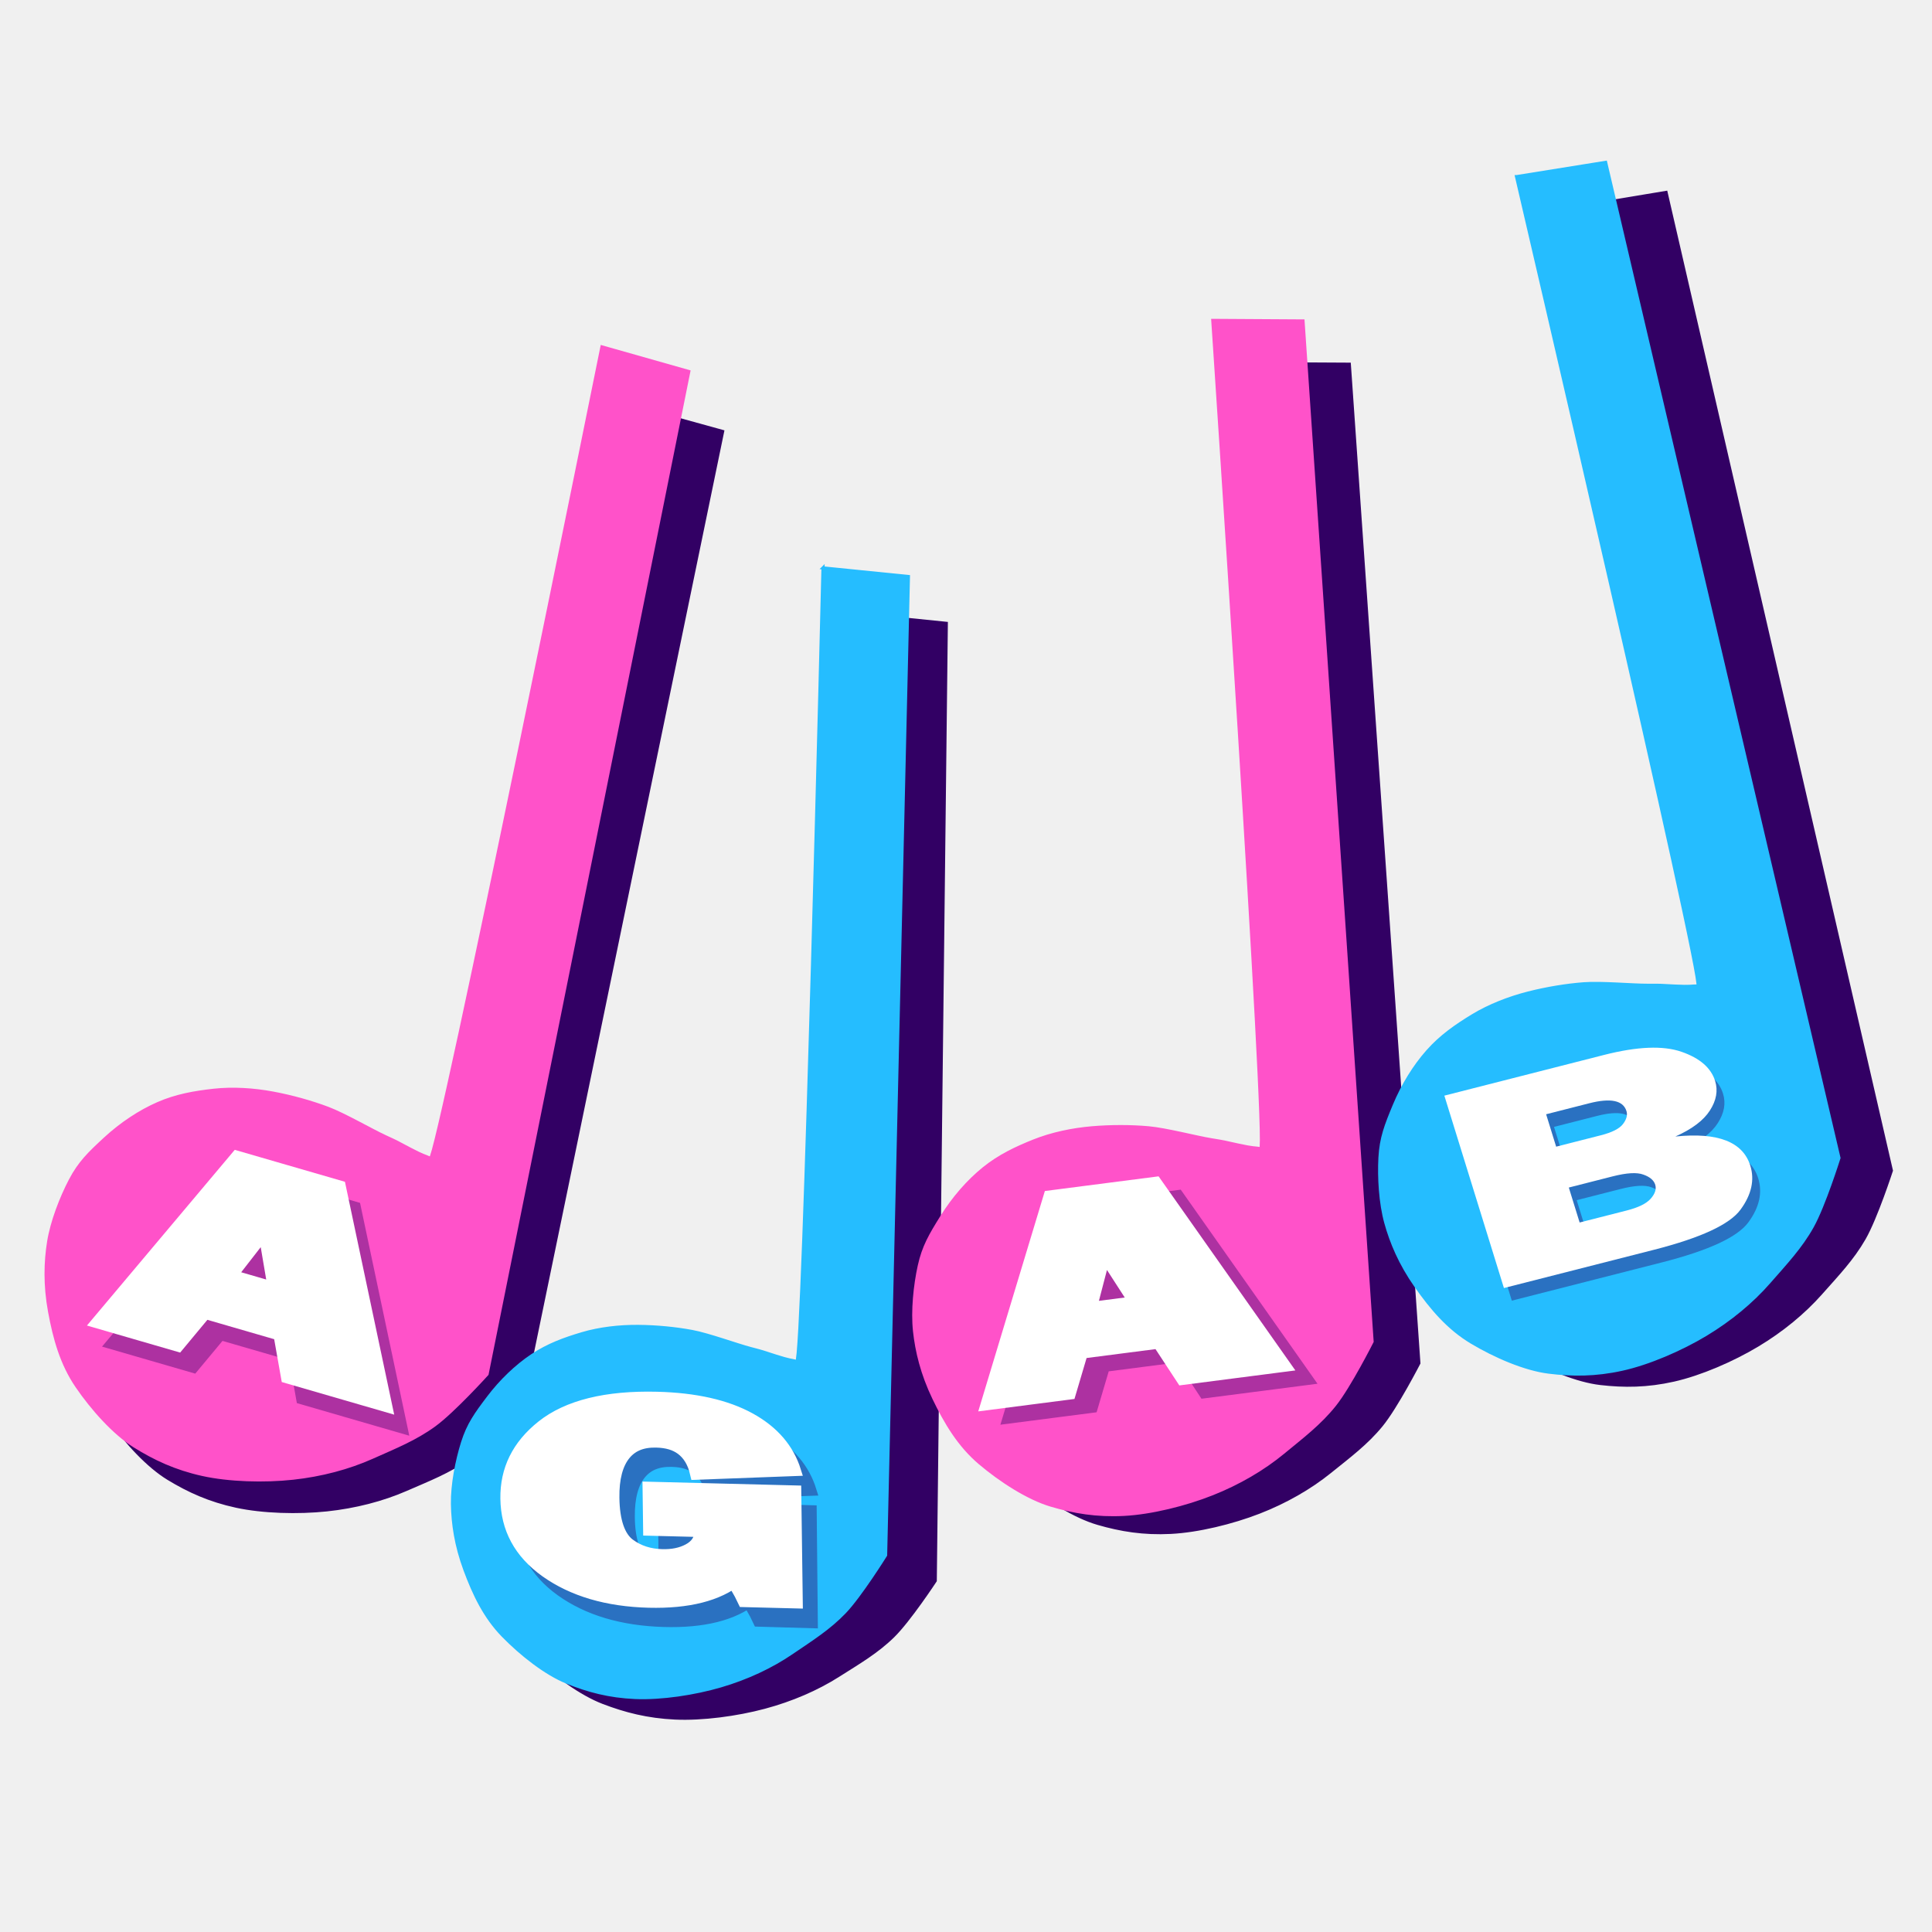
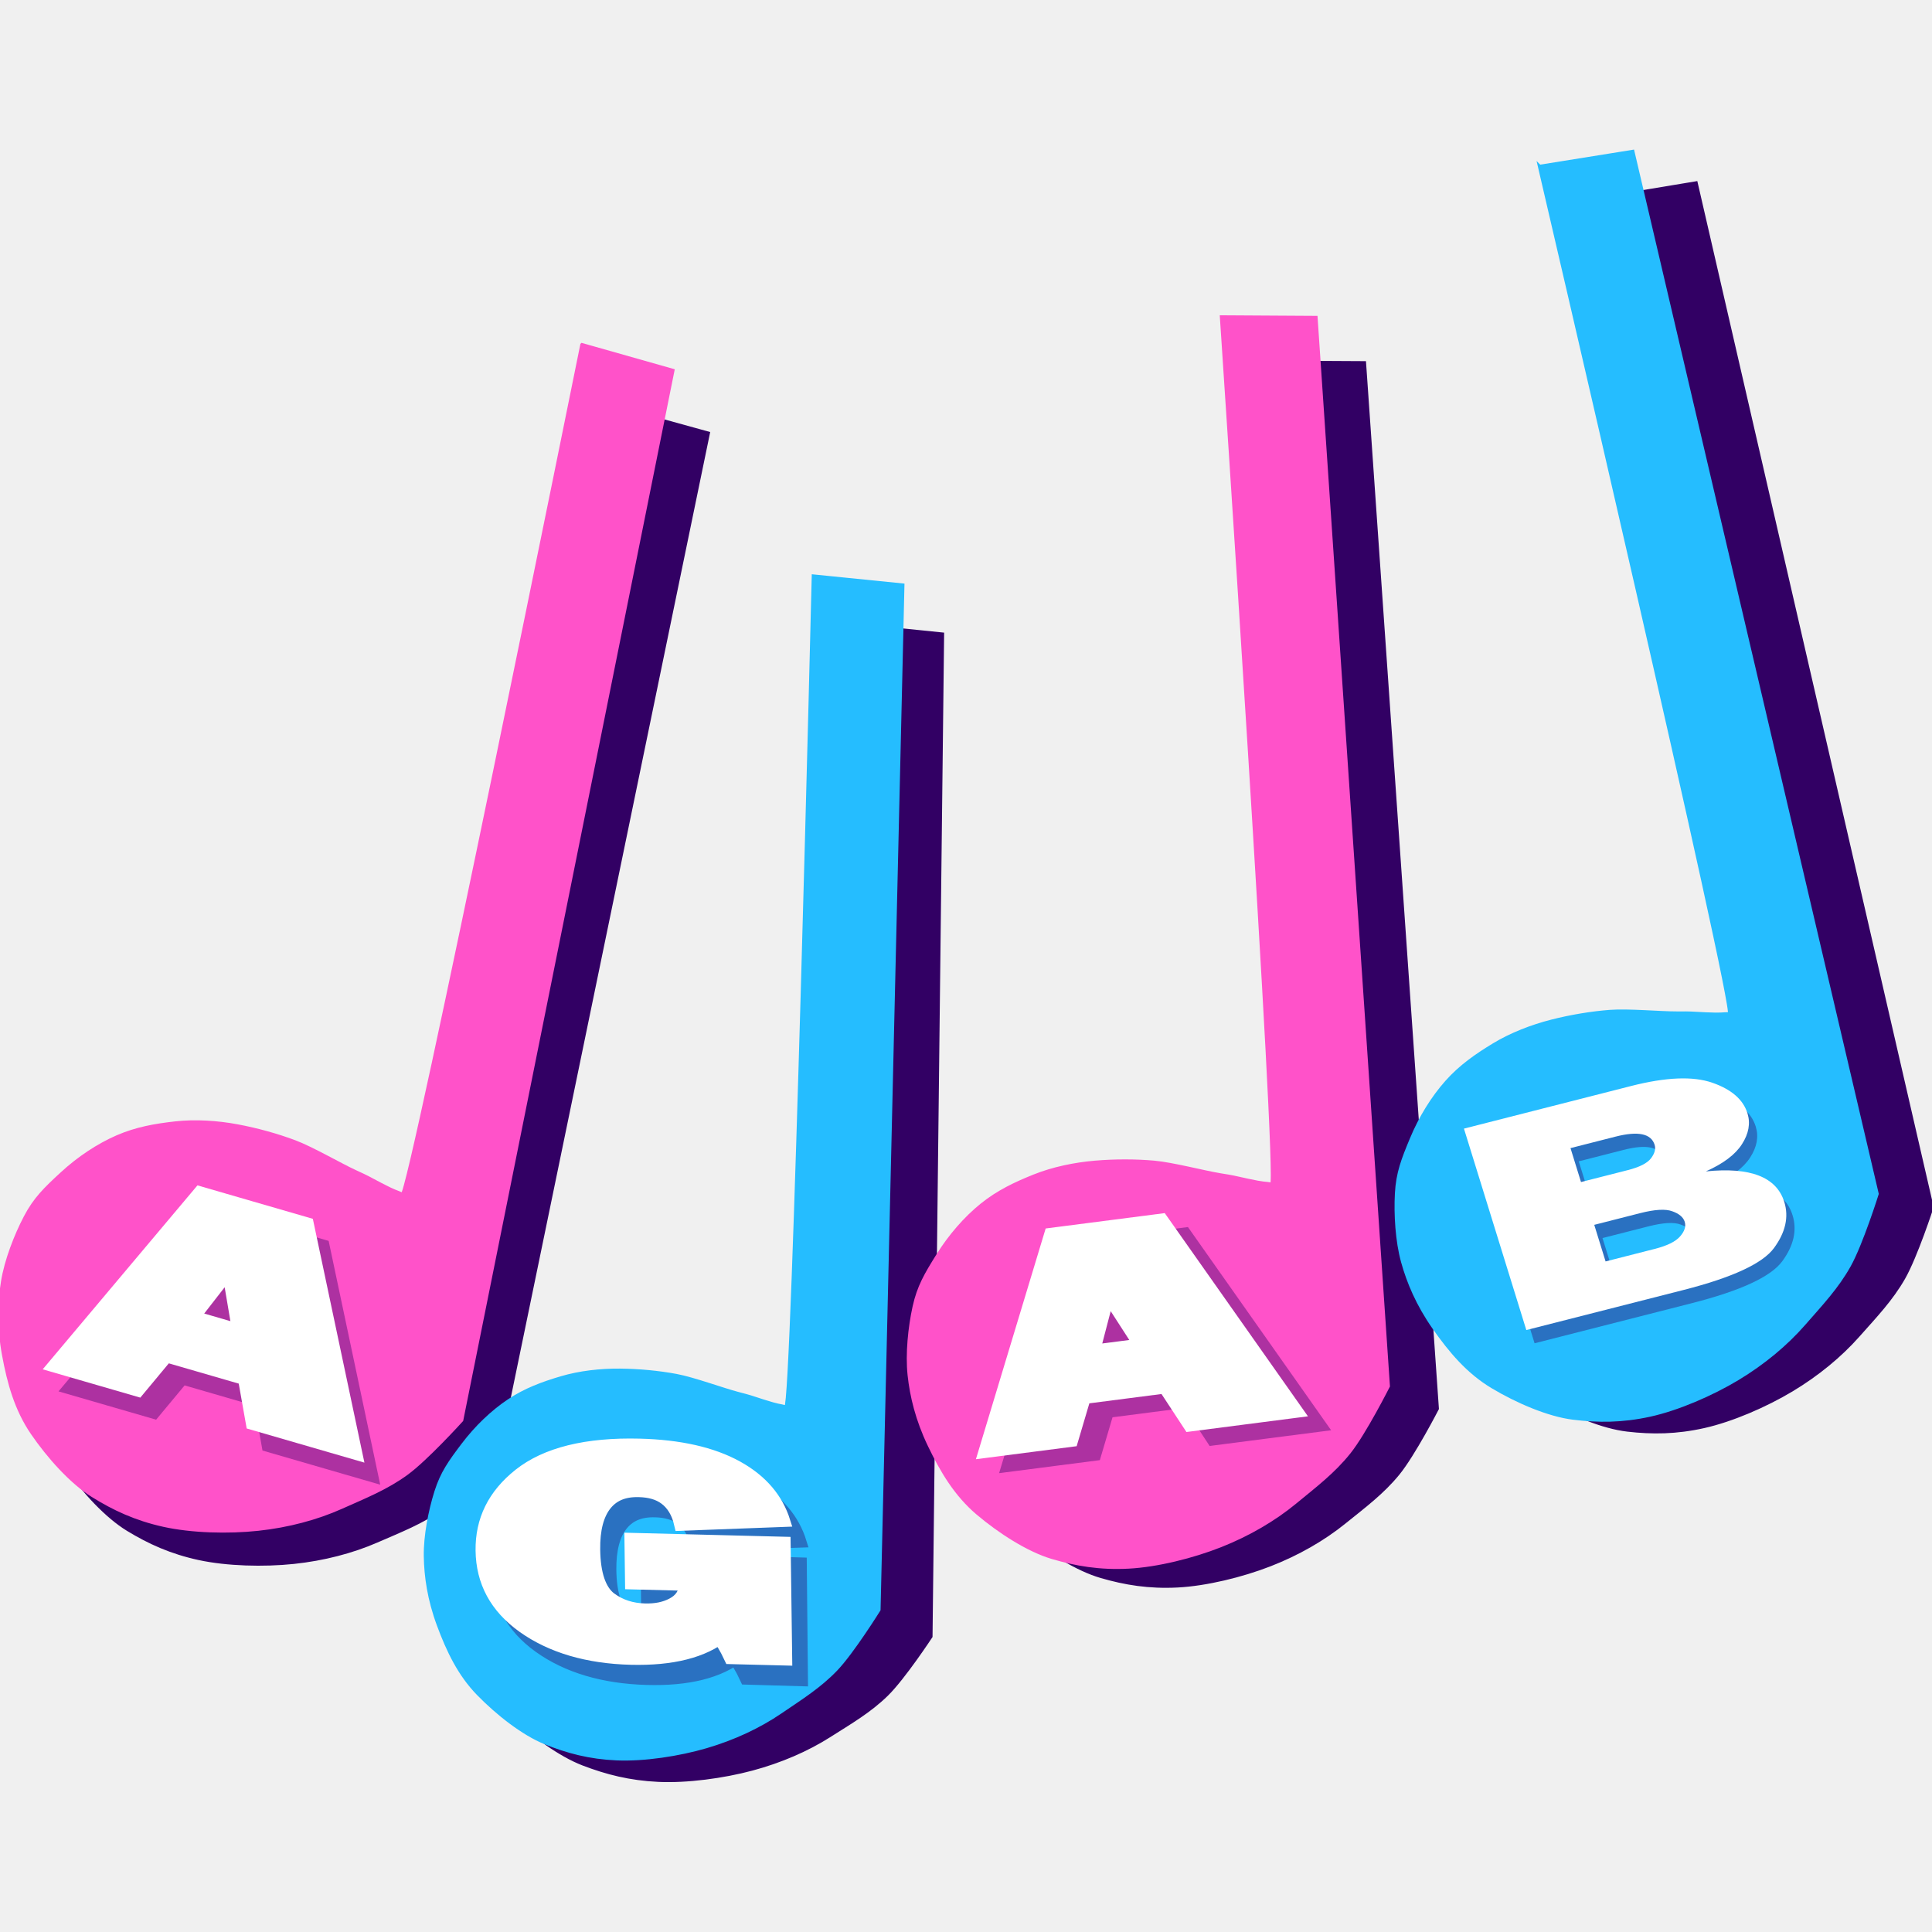
- <svg xmlns="http://www.w3.org/2000/svg" version="1.1" id="svg1" width="1080" height="1080" viewBox="0 0 1080 1080">
+ <svg xmlns="http://www.w3.org/2000/svg" version="1.1" id="svg1" width="1080" height="1080" viewBox="0 0 1031.5 869.7">
  <defs id="defs1" />
-   <g id="g1">
+   <g id="g1" transform="matrix(1, 0, 0, 1, -25.79895, -90.79894)">
    <g id="g3" transform="translate(0.3482738,-0.1195039)">
      <path style="fill:#320064;fill-opacity:1;stroke:#320064;stroke-width:1.766;stroke-opacity:1" d="m 478.572,343.497 50.059,5.083 -6.18,535.179 c 0,0 -14.542,22.137 -23.599,30.994 -9.057,8.858 -18.973,14.598 -30.731,22.058 -11.758,7.46 -25.876,13.588 -41.205,17.689 -15.329,4.1 -34.716,6.712 -49.959,5.988 -15.243,-0.723 -27.671,-3.92 -40.127,-8.69 -12.455,-4.77 -26.907,-15.426 -37.695,-25.71 -10.788,-10.284 -17.261,-22.754 -22.747,-36.168 -5.486,-13.414 -7.477,-25.395 -7.798,-36.043 -0.322,-10.648 2.266,-23.766 5.479,-33.635 3.213,-9.869 7.578,-15.562 14.774,-24.541 7.196,-8.978 16.075,-16.969 25.272,-22.695 9.197,-5.726 18.768,-8.918 29.085,-11.715 10.316,-2.797 22.034,-3.918 32.823,-3.747 10.788,0.171 21.843,1.263 31.521,3.013 9.677,1.751 26.219,7.537 34.447,9.6 8.228,2.063 5.999,1.559 14.703,4.196 8.704,2.637 8.229,2.041 12.343,3.062 4.114,1.021 9.536,-433.918 9.536,-433.918 z" id="path1-2" />
      <g id="g2">
        <path style="fill:#320064;fill-opacity:1;stroke:#320064;stroke-width:1.804;stroke-opacity:1" d="m 355.093,227.941 48.476,13.395 -112.76,546.104 c 0,0 -18.788,20.249 -29.507,27.82 -10.719,7.572 -21.666,11.816 -34.776,17.517 -13.11,5.701 -28.29,9.653 -44.261,11.334 -15.971,1.681 -35.658,1.175 -50.584,-2.061 -14.925,-3.236 -26.575,-8.54 -37.938,-15.456 -11.363,-6.916 -23.526,-20.177 -32.142,-32.457 -8.615,-12.28 -12.53,-26.089 -15.281,-40.7 -2.75,-14.612 -2.331,-27.186 -0.527,-38.124 1.804,-10.938 6.976,-23.925 12.119,-33.487 5.143,-9.563 10.593,-14.668 19.496,-22.668 8.903,-8 19.274,-14.714 29.507,-19.062 10.233,-4.348 20.332,-6.043 31.088,-7.213 10.756,-1.17 22.564,-0.396 33.196,1.546 10.631,1.942 21.343,4.868 30.561,8.243 9.218,3.375 24.418,12 32.142,15.456 7.723,3.456 5.62,2.576 13.7,6.697 8.079,4.122 7.728,3.435 11.592,5.152 3.864,1.717 95.898,-442.035 95.898,-442.035 z" id="path1-98" />
        <path style="fill:#ff52c9;fill-opacity:1;stroke:#ff52c9;stroke-width:1.828;stroke-opacity:1" d="m 336.172,194.085 48.473,13.746 -112.752,560.411 c 0,0 -18.787,20.779 -29.505,28.549 -10.718,7.77 -21.665,12.125 -34.774,17.976 -13.109,5.85 -28.288,9.906 -44.258,11.631 -15.97,1.725 -35.656,1.206 -50.58,-2.115 -14.924,-3.321 -26.573,-8.763 -37.935,-15.861 -11.362,-7.097 -23.525,-20.705 -32.139,-33.307 -8.615,-12.602 -12.529,-26.772 -15.279,-41.766 -2.75,-14.994 -2.331,-27.898 -0.527,-39.123 1.804,-11.225 6.975,-24.552 12.118,-34.365 5.143,-9.813 10.592,-15.053 19.494,-23.262 8.902,-8.21 19.272,-15.1 29.505,-19.562 10.233,-4.462 20.33,-6.201 31.086,-7.402 10.755,-1.201 22.563,-0.407 33.193,1.586 10.631,1.993 21.341,4.996 30.559,8.459 9.217,3.463 24.416,12.314 32.139,15.861 7.723,3.547 5.62,2.643 13.699,6.873 8.079,4.23 7.728,3.525 11.591,5.287 3.864,1.762 95.891,-453.615 95.891,-453.615 z" id="path1" />
      </g>
      <path style="fill:#25bdff;fill-opacity:1;stroke:#25bdff;stroke-width:1.748;stroke-dasharray:none;stroke-opacity:1" d="m 459.707,317.58 47.756,4.816 -12.753,547.098 c 0,0 -14.176,22.738 -22.941,31.861 -8.765,9.123 -18.312,15.065 -29.639,22.78 -11.327,7.715 -24.893,14.085 -39.589,18.393 -14.696,4.308 -33.25,7.123 -47.802,6.5 -14.552,-0.624 -26.384,-3.797 -38.221,-8.579 -11.837,-4.781 -25.506,-15.564 -35.68,-25.995 -10.174,-10.431 -16.198,-23.128 -21.267,-36.798 -5.069,-13.67 -6.817,-25.902 -6.988,-36.783 -0.171,-10.882 2.468,-24.31 5.664,-34.422 3.196,-10.112 7.438,-15.965 14.427,-25.197 6.989,-9.232 15.574,-17.467 24.433,-23.39 8.859,-5.923 18.043,-9.258 27.934,-12.195 9.891,-2.937 21.099,-4.172 31.403,-4.079 10.304,0.093 20.85,1.125 30.073,2.841 9.222,1.716 24.95,7.506 32.784,9.552 7.834,2.046 5.711,1.548 13.992,4.177 8.281,2.63 7.835,2.024 11.752,3.036 3.917,1.012 14.663,-443.617 14.663,-443.617 z" id="path1-9" />
      <path style="fill:#320064;fill-opacity:1;stroke:#320064;stroke-width:1.81;stroke-opacity:1" d="m 881.338,115.946 49.621,-8.22 125.953,546.761 c 0,0 -8.594,26.439 -15.162,37.885 -6.567,11.446 -14.734,19.946 -24.255,30.691 -9.521,10.745 -21.653,20.765 -35.453,29.044 -13.8,8.279 -31.889,16.127 -46.796,19.47 -14.906,3.343 -27.703,3.413 -40.913,1.888 -13.21,-1.525 -29.801,-8.511 -42.759,-16.099 -12.958,-7.588 -22.287,-18.557 -30.894,-30.751 -8.607,-12.195 -13.484,-23.865 -16.42,-34.625 -2.936,-10.759 -3.669,-24.813 -2.997,-35.725 0.672,-10.912 3.486,-17.879 8.225,-28.95 4.74,-11.071 11.349,-21.586 18.824,-29.88 7.475,-8.294 15.936,-14.106 25.214,-19.716 9.278,-5.61 20.324,-9.887 30.79,-12.6 10.466,-2.713 21.417,-4.56 31.198,-5.367 9.782,-0.807 27.191,0.66 35.65,0.559 8.459,-0.101 6.181,-0.018 15.241,0.339 9.06,0.357 8.454,-0.123 12.681,-0.184 4.227,-0.061 -97.749,-444.52 -97.749,-444.52 z" id="path1-5" />
      <path style="fill:#320064;fill-opacity:1;stroke:#320064;stroke-width:1.808;stroke-opacity:1" d="m 703.54,203.468 50.357,0.275 38.88,558.383 c 0,0 -12.642,24.53 -20.93,34.67 -8.288,10.14 -17.695,17.117 -28.794,26.072 -11.099,8.954 -24.666,16.758 -39.61,22.569 -14.944,5.811 -34.062,10.478 -49.326,11.253 -15.264,0.775 -27.93,-1.309 -40.754,-5.031 -12.824,-3.721 -28.136,-13.377 -39.761,-23.013 -11.625,-9.636 -19.131,-21.982 -25.732,-35.412 -6.601,-13.43 -9.595,-25.717 -10.812,-36.782 -1.217,-11.065 0.26,-24.996 2.634,-35.604 2.374,-10.608 6.248,-16.979 12.67,-27.059 6.422,-10.079 14.606,-19.298 23.297,-26.188 8.691,-6.891 17.969,-11.177 28.023,-15.127 10.054,-3.95 21.648,-6.294 32.422,-7.198 10.775,-0.904 21.893,-0.876 31.692,-0.022 9.799,0.854 26.785,5.225 35.166,6.549 8.38,1.324 6.115,1.022 15.018,2.898 8.903,1.875 8.379,1.302 12.569,1.953 4.19,0.651 -27.01,-453.186 -27.01,-453.186 z" id="path1-26" />
      <path style="fill:#25bdff;fill-opacity:1;stroke:#25bdff;stroke-width:1.828;stroke-opacity:1" d="M 847.453,98.898 897.181,90.918 1027.597,647.421 c 0,0 -8.428,26.8 -14.934,38.381 -6.505,11.581 -14.636,20.157 -24.11,31.003 -9.474,10.846 -21.573,20.937 -35.358,29.245 -13.786,8.309 -31.878,16.147 -46.81,19.432 -14.932,3.285 -27.771,3.26 -41.037,1.611 -13.266,-1.649 -29.964,-8.871 -43.022,-16.679 -13.058,-7.807 -22.499,-19.022 -31.226,-31.478 -8.726,-12.455 -13.706,-24.35 -16.731,-35.305 -3.025,-10.955 -3.865,-25.24 -3.271,-36.322 0.594,-11.082 3.365,-18.141 8.039,-29.354 4.674,-11.213 11.228,-21.848 18.667,-30.219 7.439,-8.371 15.886,-14.213 25.154,-19.844 9.268,-5.631 20.32,-9.894 30.801,-12.572 10.481,-2.678 21.455,-4.473 31.264,-5.219 9.809,-0.746 27.288,0.875 35.774,0.835 8.487,-0.039 6.202,0.028 15.295,0.458 9.093,0.43 8.481,-0.061 12.722,-0.092 4.241,-0.031 -101.362,-452.405 -101.362,-452.405 z" id="path1-0" />
      <path style="fill:#ff52c9;fill-opacity:1;stroke:#ff52c9;stroke-width:1.828;stroke-opacity:1" d="m 677.657,179.27 50.353,0.305 38.61,570.495 c 0,0 -12.652,25.055 -20.945,35.411 -8.292,10.356 -17.702,17.48 -28.805,26.623 -11.103,9.143 -24.672,17.109 -39.617,23.039 -14.945,5.93 -34.064,10.689 -49.328,11.473 -15.264,0.785 -27.927,-1.351 -40.748,-5.159 -12.822,-3.808 -28.127,-13.68 -39.747,-23.53 -11.62,-9.85 -19.12,-22.468 -25.713,-36.191 -6.594,-13.724 -9.582,-26.278 -10.793,-37.584 -1.212,-11.305 0.271,-25.537 2.651,-36.373 2.379,-10.836 6.256,-17.344 12.682,-27.639 6.426,-10.294 14.614,-19.709 23.307,-26.744 8.694,-7.036 17.973,-11.411 28.028,-15.442 10.055,-4.031 21.649,-6.42 32.423,-7.338 10.774,-0.919 21.892,-0.884 31.69,-0.007 9.798,0.877 26.781,5.351 35.16,6.707 8.379,1.357 6.114,1.047 15.016,2.967 8.902,1.92 8.378,1.334 12.567,2.001 4.189,0.667 -26.791,-463.014 -26.791,-463.014 z" id="path1-8" />
    </g>
    <g id="g6">
      <g id="g38-7" transform="matrix(1.975111,-0.7284605,0.6236844,1.71842,-370.8821,-722.1846)" style="stroke:none">
        <g id="g39-2" transform="translate(-8.666018,-6.253851)" style="stroke:none">
          <g id="g118-4" transform="matrix(0.9105965,0.2395998,-0.1618167,1.00406,168.6689,-57.13129)" style="fill:#ad31a1;fill-opacity:1;stroke:#ad31a1;stroke-width:4.339;stroke-dasharray:none;stroke-opacity:1">
            <path style="font-size:108.731px;font-family:'Franklin Gothic Heavy';-inkscape-font-specification:'Franklin Gothic Heavy, Normal'" d="m 198.389,1184.3 -4.088,-14.282 h -19.431 l -4.353,14.282 h -18.051 l 22.405,-72.47 h 23.519 l 22.67,72.47 z m -19.75,-30.103 h 11.786 l -5.893,-21.024 z" id="text36-3" transform="scale(1.221752,0.8184969)" aria-label="A" />
          </g>
          <g id="g118-5-0" transform="matrix(0.9105965,0.2395998,-0.1618167,1.00406,164.3479,-63.29469)" style="stroke:#ffffff;stroke-width:4.339;stroke-dasharray:none;stroke-opacity:1">
            <path style="font-size:108.731px;font-family:'Franklin Gothic Heavy';-inkscape-font-specification:'Franklin Gothic Heavy, Normal';fill:#ffffff" d="m 198.389,1184.3 -4.088,-14.282 h -19.431 l -4.353,14.282 h -18.051 l 22.405,-72.47 h 23.519 l 22.67,72.47 z m -19.75,-30.103 h 11.786 l -5.893,-21.024 z" id="text36-1-3" transform="scale(1.221752,0.8184969)" aria-label="A" />
          </g>
        </g>
      </g>
    </g>
    <g id="g7">
      <g id="g38-71" transform="matrix(2.177137,-0.2996218,0.2646024,1.836378,155.5158,-585.9647)" style="stroke:none;stroke-opacity:1">
        <g id="g39-4" transform="translate(-22.52755,-10.57065)" style="stroke:none;stroke-opacity:1">
          <g id="g118-2" transform="matrix(0.9275889,-0.1244025,0.1351726,1.009336,136.8314,-178.1395)" style="fill:#ad31a1;fill-opacity:1;stroke:none;stroke-width:4.339;stroke-dasharray:none;stroke-opacity:1">
            <path style="font-size:108.731px;font-family:'Franklin Gothic Heavy';-inkscape-font-specification:'Franklin Gothic Heavy, Normal';fill:#2a71c1" d="m -12.901,1136.053 v -72.47 h 36.792 q 11.468,0 16.724,5.787 5.256,5.787 5.256,13.22 0,5.415 -3.079,9.822 -3.026,4.354 -9.079,5.999 14.069,3.398 14.069,16.883 0,8.07 -4.991,14.441 -4.937,6.318 -21.183,6.318 z M 7.593,1091.35 H 17.892 q 3.876,0 5.468,-1.964 1.593,-1.964 1.593,-4.194 0,-6.052 -7.433,-6.052 H 7.593 Z m 0,28.563 H 18.423 q 4.035,0 5.893,-1.964 1.911,-2.017 1.911,-4.513 0,-2.495 -1.858,-4.566 -1.805,-2.124 -6.69,-2.124 H 7.593 Z" id="text36-5" transform="scale(1.221752,0.8184969)" aria-label="B" />
          </g>
          <g id="g118-5-9" transform="matrix(0.9275889,-0.1244025,0.1351726,1.009336,-64.17898,-196.0554)" style="stroke:none;stroke-width:1.787;stroke-dasharray:none;stroke-opacity:1">
            <path style="font-size:108.731px;font-family:'Franklin Gothic Heavy';-inkscape-font-specification:'Franklin Gothic Heavy, Normal';fill:#ffffff" d="m 158.411,1184.3 v -72.47 h 36.792 q 11.468,0 16.724,5.787 5.256,5.787 5.256,13.22 0,5.415 -3.079,9.822 -3.026,4.354 -9.079,5.999 14.069,3.398 14.069,16.883 0,8.07 -4.991,14.441 -4.937,6.318 -21.183,6.318 z m 20.493,-44.703 h 10.3 q 3.876,0 5.468,-1.964 1.593,-1.964 1.593,-4.194 0,-6.052 -7.433,-6.052 h -9.928 z m 0,28.563 h 10.831 q 4.035,0 5.893,-1.964 1.911,-2.018 1.911,-4.513 0,-2.495 -1.858,-4.566 -1.805,-2.124 -6.69,-2.124 h -10.087 z" id="text36-1-1" transform="scale(1.221752,0.8184969)" aria-label="B" />
          </g>
        </g>
      </g>
    </g>
    <g id="g5">
      <g id="g38-71-3" transform="matrix(2.062883,-0.412904,0.3535151,1.794785,-463.3875,-351.2988)" style="stroke:none">
        <g id="g39-4-4" transform="translate(-8.666018,-6.253851)" style="stroke:none">
          <g id="g118-2-4" transform="matrix(0.9103203,0.2410047,-0.1629706,1.00381,416.2601,-169.1731)" style="fill:#ad31a1;fill-opacity:1;stroke:#ad31a1;stroke-width:4.339;stroke-dasharray:none;stroke-opacity:1">
-             <path style="font-size:108.731px;font-family:'Franklin Gothic Heavy';-inkscape-font-specification:'Franklin Gothic Heavy, Normal';fill:#2a71c1;stroke:#2a71c1" d="m 49.694,1095.438 v 40.615 H 38.81 q -1.327,-4.513 -2.92,-7.592 -6.743,8.707 -19.962,8.707 -14.016,0 -23.042,-9.769 -9.026,-9.822 -9.026,-26.546 0,-16.246 8.707,-27.289 8.76,-11.096 26.015,-11.096 12.954,0 20.865,6.583 7.911,6.583 10.247,18.688 l -21.555,2.124 q -1.593,-11.308 -9.928,-11.308 -10.937,0 -10.937,20.812 0,12.583 3.504,16.618 3.504,3.982 8.495,3.982 4.035,0 6.849,-2.442 2.867,-2.442 2.92,-6.689 H 17.043 v -15.396 z" id="text36-5-2" transform="scale(1.221752,0.8184969)" aria-label="G&#10;" />
+             <path style="font-size:108.731px;font-family:'Franklin Gothic Heavy';-inkscape-font-specification:'Franklin Gothic Heavy, Normal';fill:#2a71c1;stroke:#2a71c1" d="m 49.694,1095.438 v 40.615 H 38.81 q -1.327,-4.513 -2.92,-7.592 -6.743,8.707 -19.962,8.707 -14.016,0 -23.042,-9.769 -9.026,-9.822 -9.026,-26.546 0,-16.246 8.707,-27.289 8.76,-11.096 26.015,-11.096 12.954,0 20.865,6.583 7.911,6.583 10.247,18.688 l -21.555,2.124 q -1.593,-11.308 -9.928,-11.308 -10.937,0 -10.937,20.812 0,12.583 3.504,16.618 3.504,3.982 8.495,3.982 4.035,0 6.849,-2.442 2.867,-2.442 2.92,-6.689 H 17.043 v -15.396 z" id="text36-5-2" transform="scale(1.221752,0.8184969)" aria-label="G " />
          </g>
          <g id="g118-5-9-4" transform="matrix(0.9110491,0.2372789,-0.1599105,1.00447,226.0936,-265.7161)" style="stroke:#ffffff;stroke-width:4.339;stroke-dasharray:none;stroke-opacity:1">
            <path style="font-size:108.731px;font-family:'Franklin Gothic Heavy';-inkscape-font-specification:'Franklin Gothic Heavy, Normal';fill:#ffffff" d="m 221.006,1143.685 v 40.615 h -10.884 q -1.327,-4.513 -2.92,-7.592 -6.743,8.707 -19.962,8.707 -14.016,0 -23.042,-9.769 -9.026,-9.822 -9.026,-26.546 0,-16.246 8.707,-27.289 8.76,-11.096 26.015,-11.096 12.954,0 20.865,6.583 7.911,6.583 10.247,18.688 l -21.555,2.124 q -1.593,-11.309 -9.928,-11.309 -10.937,0 -10.937,20.812 0,12.583 3.504,16.618 3.504,3.982 8.495,3.982 4.035,0 6.849,-2.442 2.867,-2.442 2.92,-6.689 h -11.999 v -15.396 z" id="text36-1-1-0" transform="scale(1.221752,0.8184969)" aria-label="G" />
          </g>
        </g>
      </g>
    </g>
    <g id="g4">
      <g id="g38" transform="matrix(2.09976,0.1204153,-0.1030957,1.826869,-199.7554,-1013.097)" style="stroke:none">
        <g id="g39" transform="translate(-8.666018,-6.253851)" style="stroke:none">
          <g id="g118" transform="matrix(0.9105965,0.2395998,-0.1618167,1.00406,168.6689,-57.13129)" style="fill:#ad31a1;fill-opacity:1;stroke:#ad31a1;stroke-width:4.339;stroke-dasharray:none;stroke-opacity:1">
            <path style="font-size:108.731px;font-family:'Franklin Gothic Heavy';-inkscape-font-specification:'Franklin Gothic Heavy, Normal'" d="m 198.389,1184.3 -4.088,-14.282 h -19.431 l -4.353,14.282 h -18.051 l 22.405,-72.47 h 23.519 l 22.67,72.47 z m -19.75,-30.103 h 11.786 l -5.893,-21.024 z" id="text36" transform="scale(1.221752,0.8184969)" aria-label="A" />
          </g>
          <g id="g118-5" transform="matrix(0.9105965,0.2395998,-0.1618167,1.00406,164.3479,-63.29469)" style="stroke:#ffffff;stroke-width:4.339;stroke-dasharray:none;stroke-opacity:1">
            <path style="font-size:108.731px;font-family:'Franklin Gothic Heavy';-inkscape-font-specification:'Franklin Gothic Heavy, Normal';fill:#ffffff" d="m 198.389,1184.3 -4.088,-14.282 h -19.431 l -4.353,14.282 h -18.051 l 22.405,-72.47 h 23.519 l 22.67,72.47 z m -19.75,-30.103 h 11.786 l -5.893,-21.024 z" id="text36-1" aria-label="A" transform="scale(1.221752,0.8184969)" />
          </g>
        </g>
      </g>
    </g>
  </g>
</svg>
